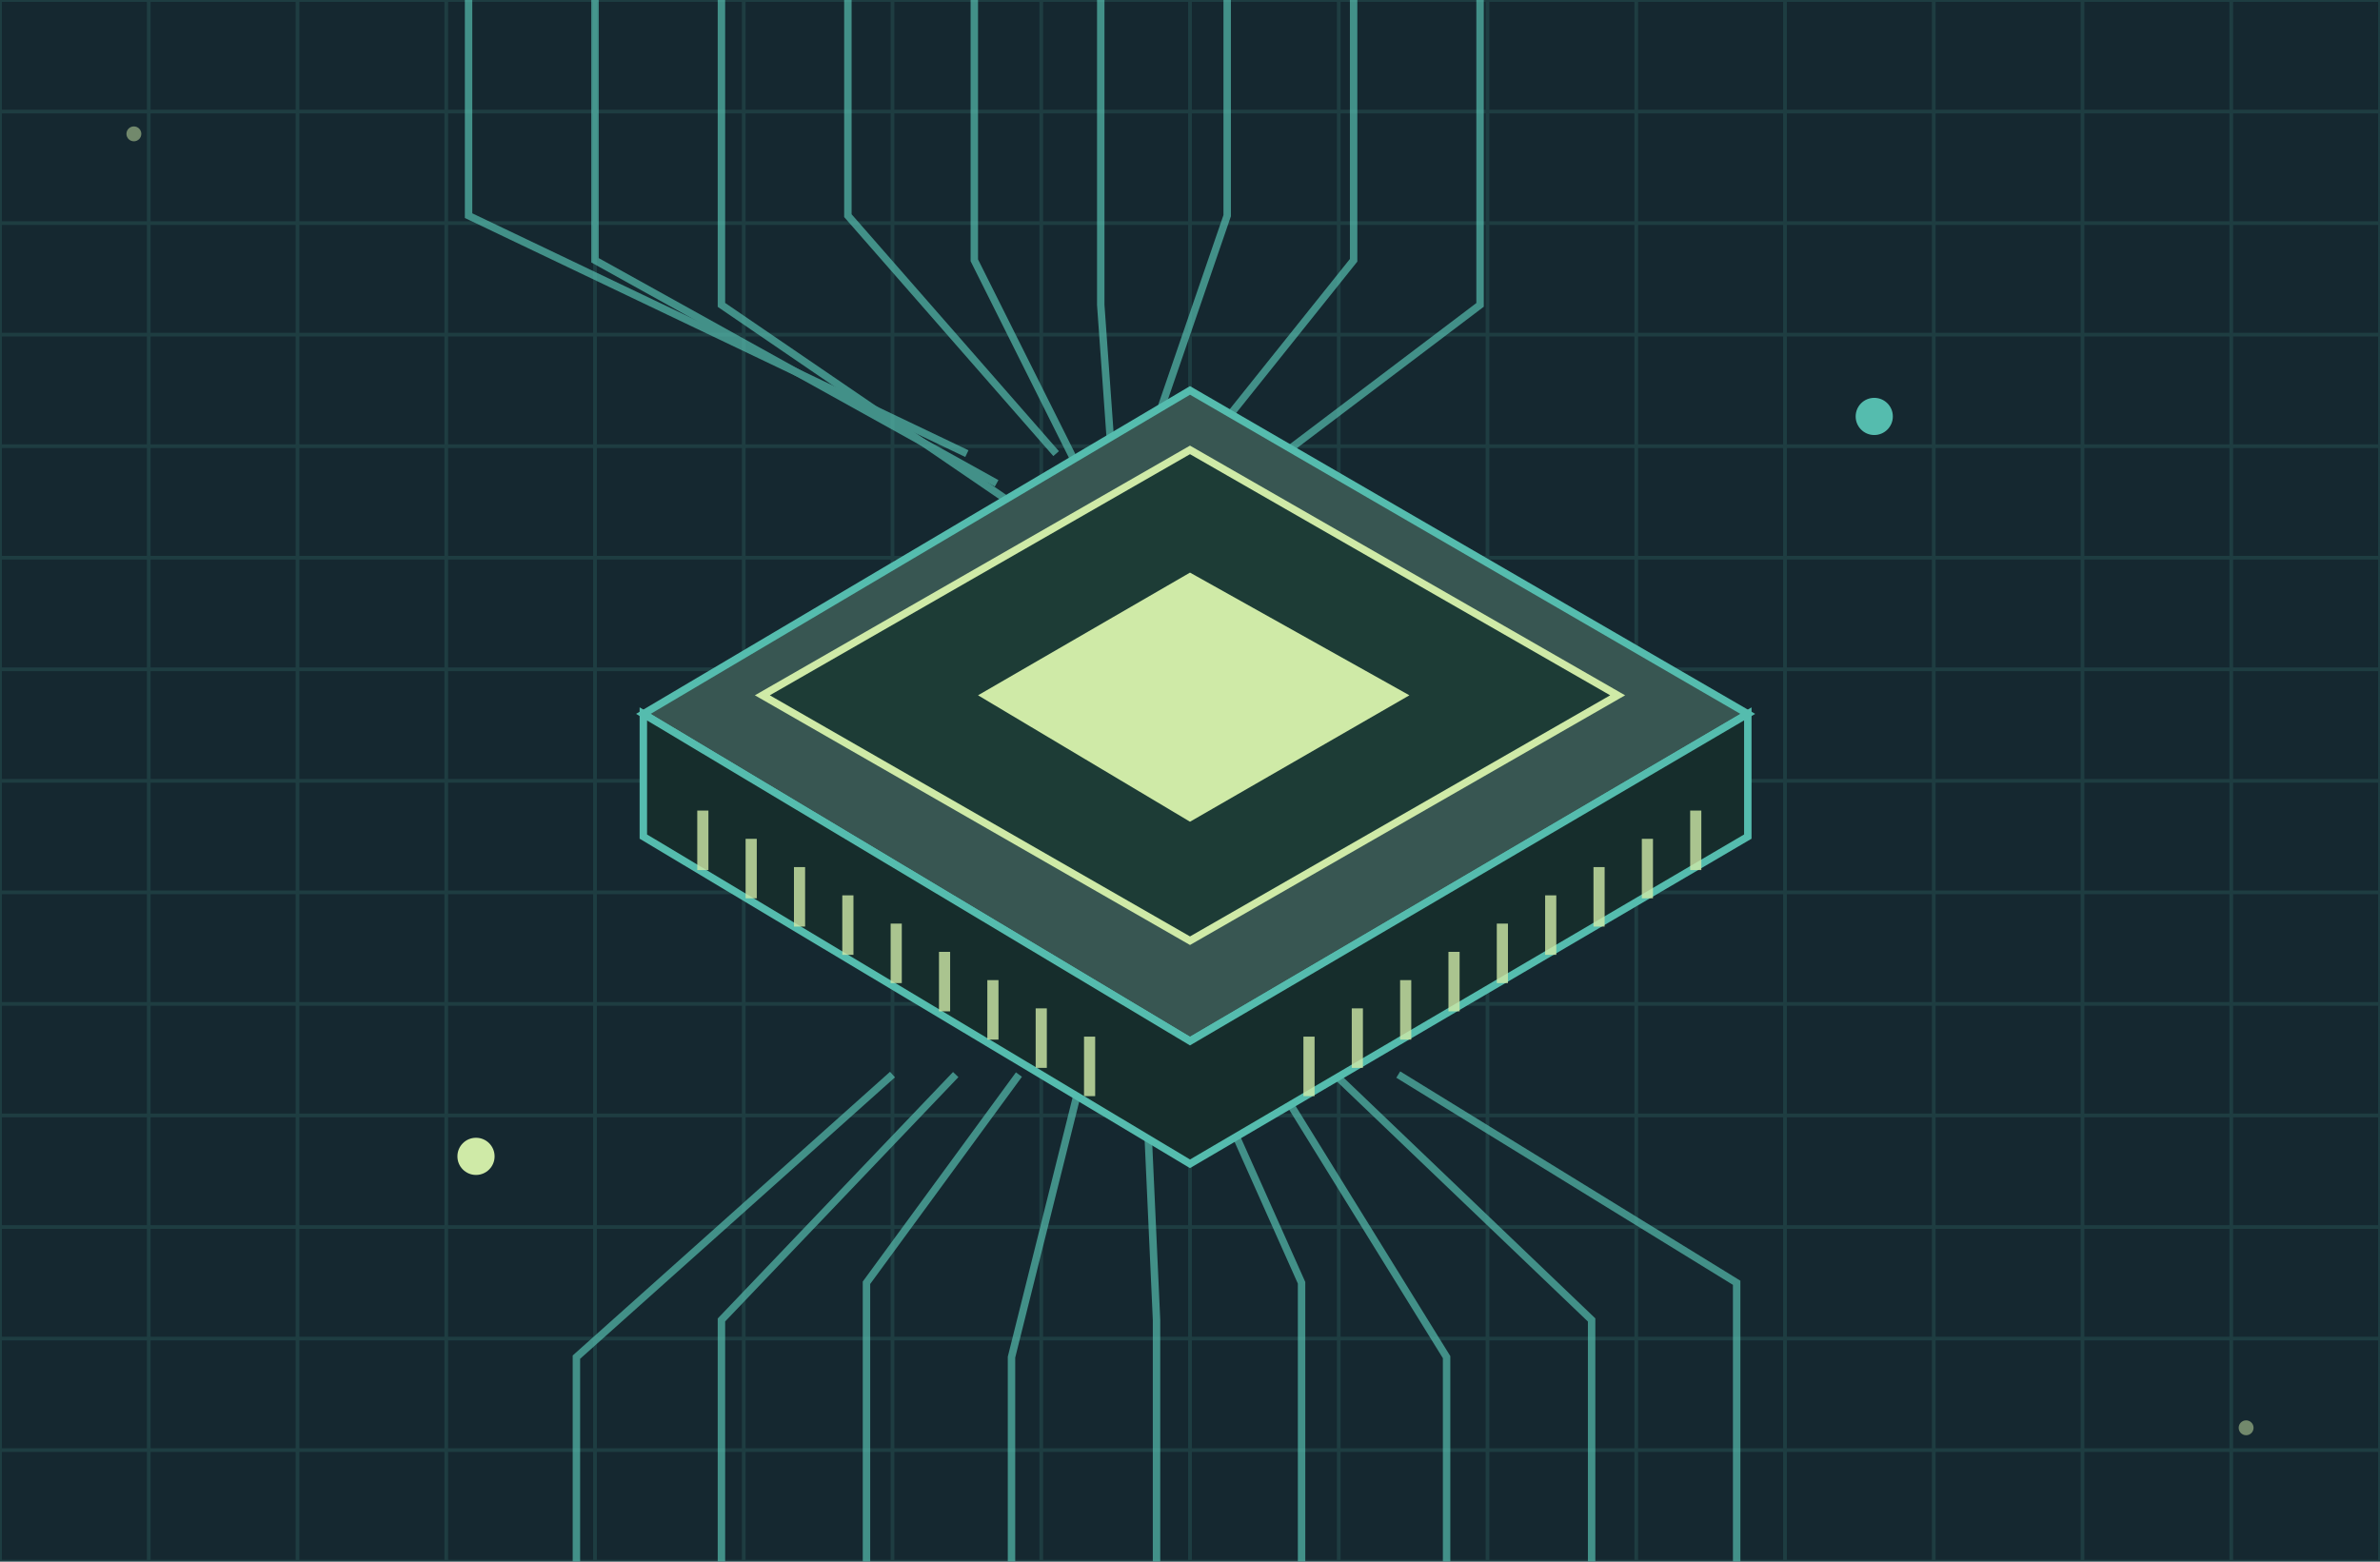
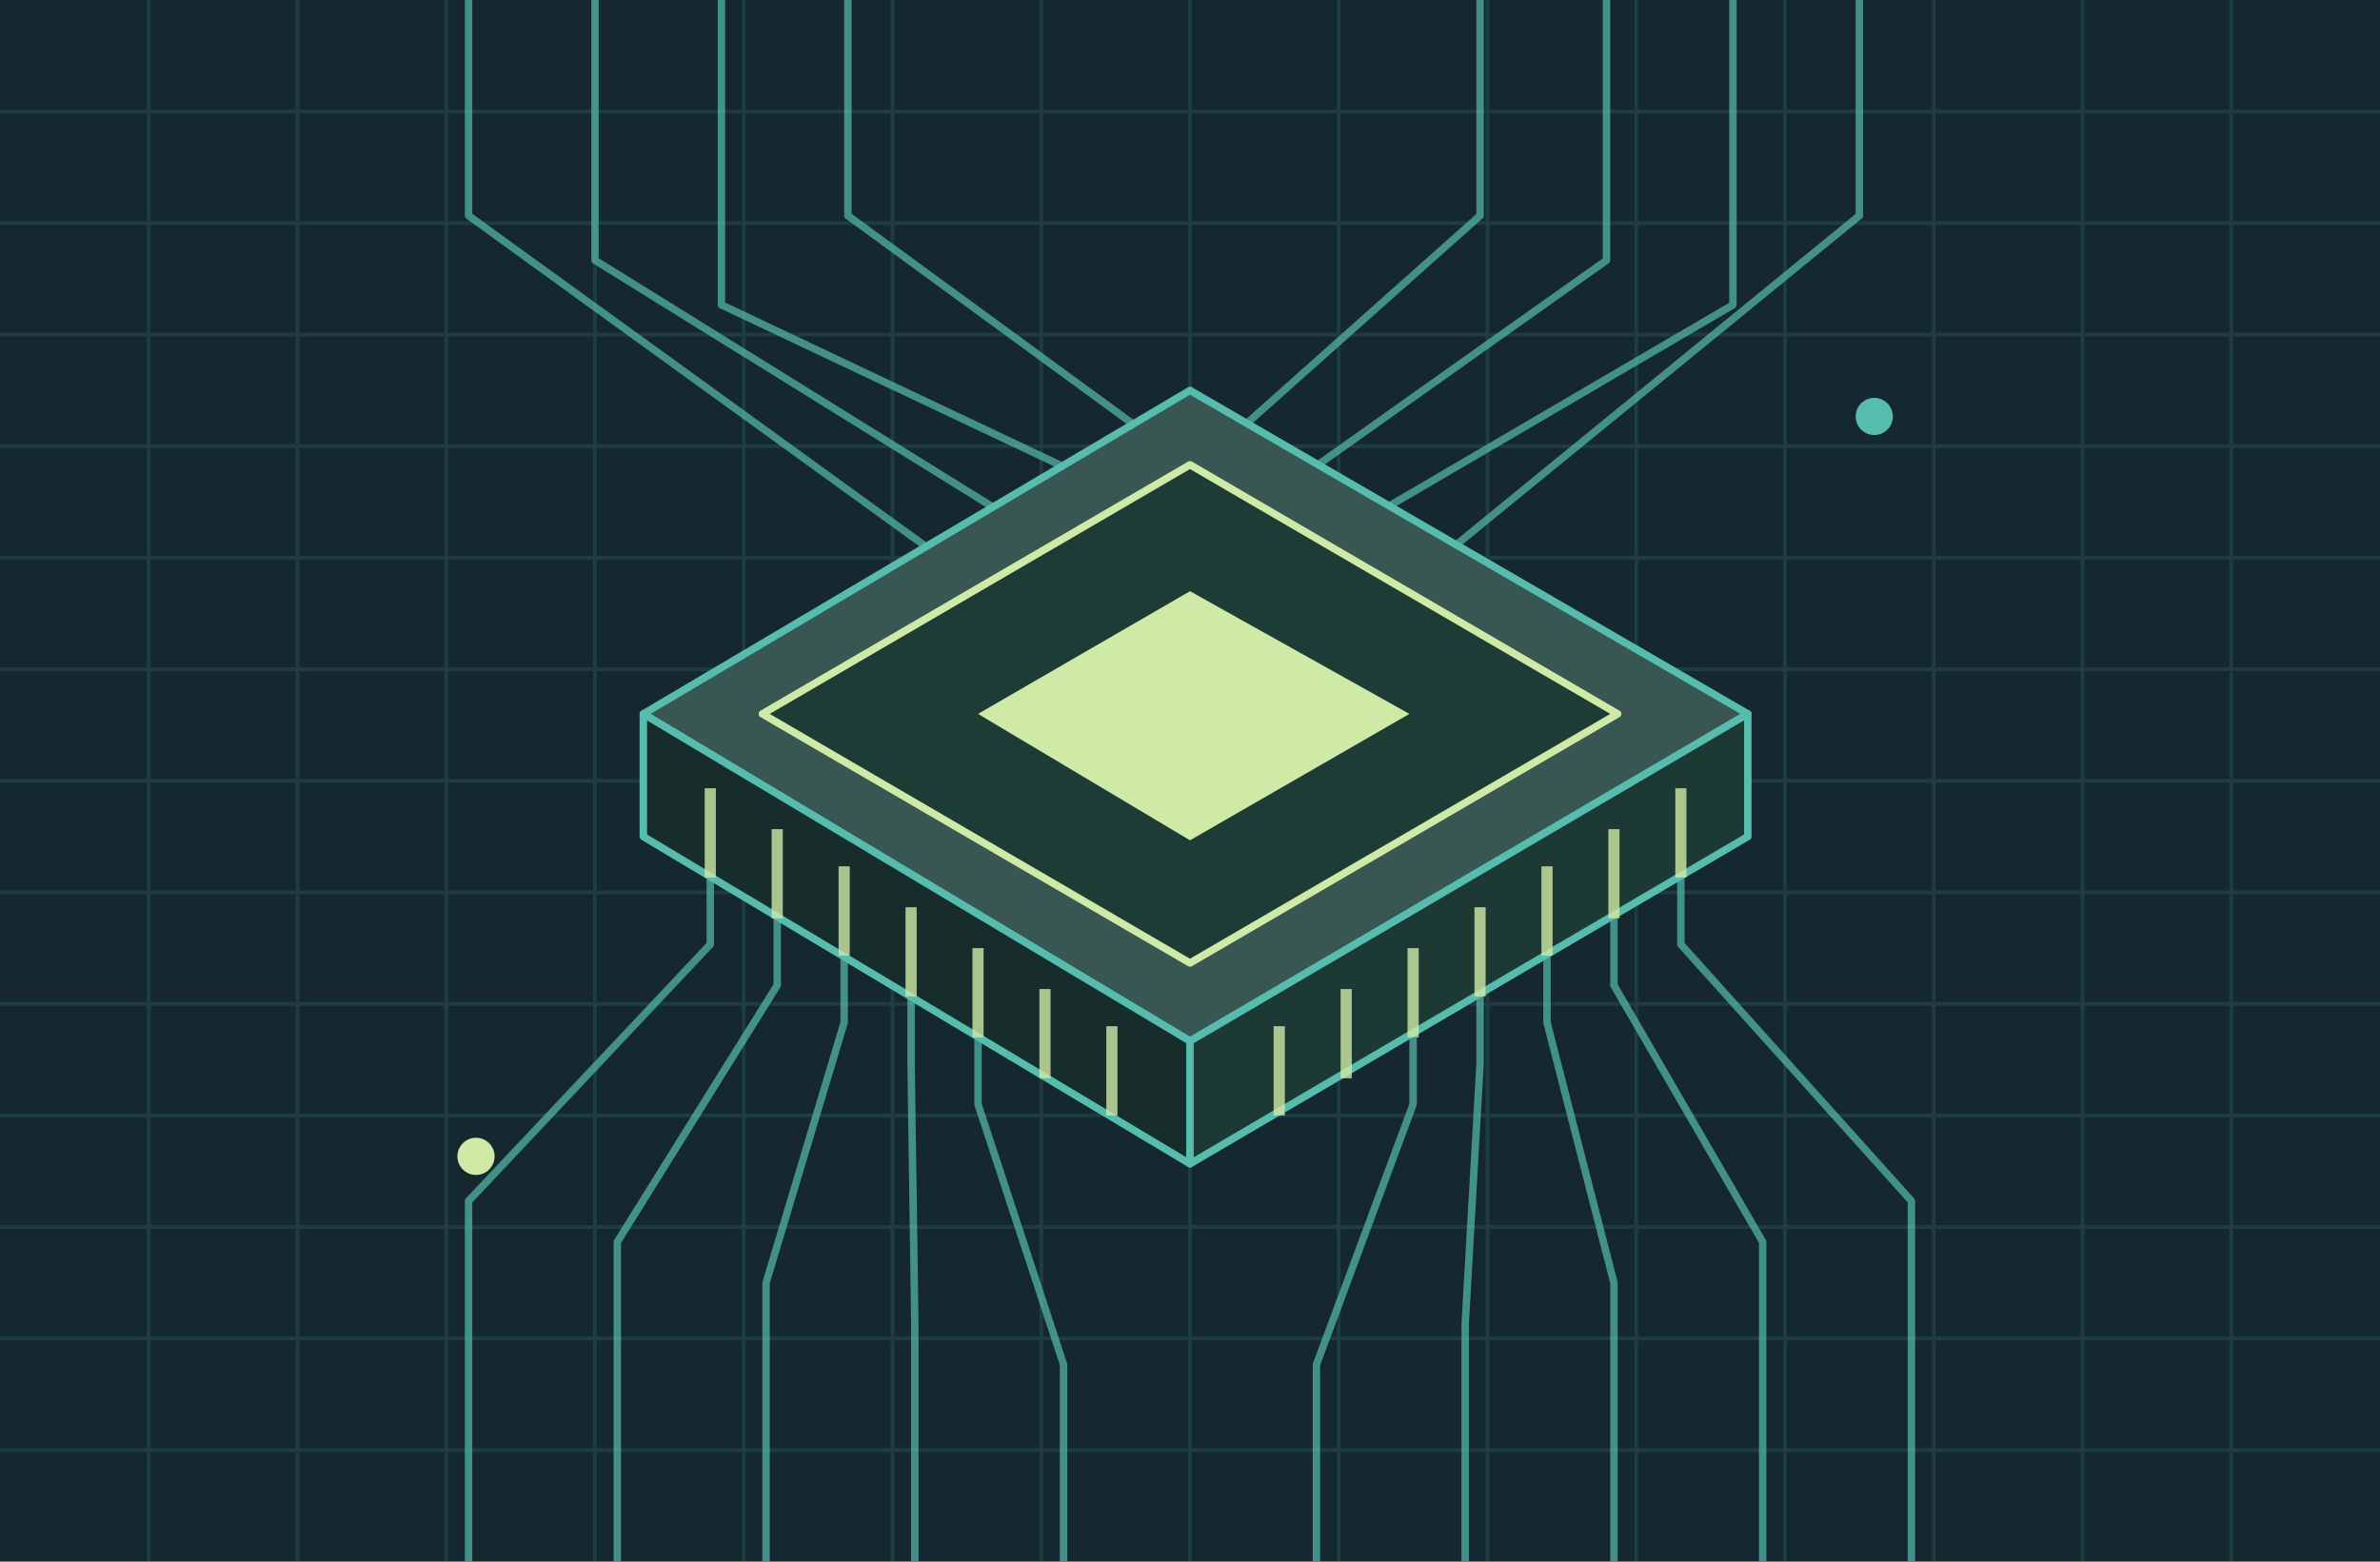
<svg xmlns="http://www.w3.org/2000/svg" viewBox="0 0 640 420" aria-hidden="true" preserveAspectRatio="xMidYMid slice">
  <rect width="640" height="420" fill="#152830" />
  <g stroke="#55bcae" stroke-width="1" opacity=".14">
-     <path d="M0 0V420 M0 0H640" />
-     <path d="M40 0V420 M0 30H640" />
-     <path d="M80 0V420 M0 60H640" />
-     <path d="M120 0V420 M0 90H640" />
-     <path d="M160 0V420 M0 120H640" />
-     <path d="M200 0V420 M0 150H640" />
-     <path d="M240 0V420 M0 180H640" />
-     <path d="M280 0V420 M0 210H640" />
-     <path d="M320 0V420 M0 240H640" />
-     <path d="M360 0V420 M0 270H640" />
-     <path d="M400 0V420 M0 300H640" />
-     <path d="M440 0V420 M0 330H640" />
-     <path d="M480 0V420 M0 360H640" />
-     <path d="M520 0V420 M0 390H640" />
-     <path d="M560 0V420 M0 420H640" />
-     <path d="M600 0V420 M0 450H640" />
-     <path d="M640 0V420 M0 480H640" />
+     <path d="M0 30H640M0 60H640M0 90H640M0 120H640M0 150H640M0 180H640M0 210H640M0 240H640M0 270H640M0 300H640M0 330H640M0 360H640M0 390H640M40 0V420M80 0V420M120 0V420M160 0V420M200 0V420M240 0V420M280 0V420M320 0V420M360 0V420M400 0V420M440 0V420M480 0V420M520 0V420M560 0V420M600 0V420" />
  </g>
-   <g>
-     <g stroke="#55bcae" fill="none" stroke-width="2" opacity=".7">
-       <path d="M126 0V58L260 122 M155 420V365L240 289" />
-       <path d="M160 0V70L268 130 M194 420V355L257 289" />
-       <path d="M194 0V82L276 138 M233 420V345L274 289" />
-       <path d="M228 0V58L284 122 M272 420V365L291 289" />
-       <path d="M262 0V70L292 130 M311 420V355L308 289" />
-       <path d="M296 0V82L300 138 M350 420V345L325 289" />
-       <path d="M330 0V58L308 122 M389 420V365L342 289" />
-       <path d="M364 0V70L316 130 M428 420V355L359 289" />
-       <path d="M398 0V82L324 138 M467 420V345L376 289" />
-     </g>
-     <path d="M173 192 320 105 470 192 320 280Z" fill="#385652" stroke="#55bcae" stroke-width="2" />
-     <path d="M173 192V225L320 313 470 225V192L320 280Z" fill="#162d2c" stroke="#55bcae" stroke-width="2" />
-     <path d="M205 187 320 121 435 187 320 253Z" fill="#1d3c36" stroke="#cfeaa7" stroke-width="2" />
-     <path d="M263 187 320 154 379 187 320 221Z" fill="#cfeaa7" />
-     <g stroke="#cfeaa7" opacity=".8" stroke-width="3">
-       <path d="M189 218v16 M456 218v16" />
-       <path d="M202 225.6v16 M443 225.6v16" />
-       <path d="M215 233.2v16 M430 233.2v16" />
-       <path d="M228 240.8v16 M417 240.8v16" />
-       <path d="M241 248.4v16 M404 248.4v16" />
-       <path d="M254 256v16 M391 256v16" />
-       <path d="M267 263.6v16 M378 263.6v16" />
-       <path d="M280 271.2v16 M365 271.2v16" />
-       <path d="M293 278.8v16 M352 278.8v16" />
-     </g>
-     <circle cx="128" cy="311" r="5" fill="#cfeaa7" />
-     <circle cx="504" cy="112" r="5" fill="#55bcae" />
+   <g data-layer="traces" fill="none" stroke="#55bcae" stroke-width="2" opacity=".7" stroke-linejoin="round">
+     <path d="M126 0V58L249 147M160 0V70L268 137M194 0V82L287 126M228 0V58L306 115M398 0V58L334 115M432 0V70L353 126M466 0V82L372 137M500 0V58L391 147" />
+     <path d="M191 236V254L126 323V420M209 247V265L166 334V420M227 257V275L206 345V420M245 268V286L246 356V420M263 279V297L286 367V420M452 236V254L514 323V420M434 247V265L474 334V420M416 257V275L434 345V420M398 268V286L394 356V420M380 279V297L354 367V420" />
  </g>
-   <g fill="#cfeaa7" opacity=".5">
-     <circle cx="36" cy="36" r="2" />
-     <circle cx="604" cy="384" r="2" />
+   <g data-layer="package" stroke="#55bcae" stroke-width="2" stroke-linejoin="round">
+     <path d="M173 192 320 105 470 192 320 280Z" fill="#385652" />
+     <path d="M173 192V225L320 313V280Z" fill="#162d2c" />
+     <path d="M320 280V313L470 225V192Z" fill="#1c3934" />
  </g>
+   <g data-layer="pad" stroke="#cfeaa7" stroke-width="2" stroke-linejoin="round">
+     <path d="M205 192 320 125 435 192 320 259Z" fill="#1d3c36" />
+     <path d="M263 192 320 159 379 192 320 226Z" stroke="none" fill="#cfeaa7" />
+   </g>
+   <g data-layer="pins" stroke="#cfeaa7" stroke-width="3" opacity=".8" stroke-linecap="butt">
+     <path d="M191 212V236M209 223V247M227 233V257M245 244V268M263 255V279M281 266V290M299 276V300M452 212V236M434 223V247M416 233V257M398 244V268M380 255V279M362 266V290M344 276V300" />
+   </g>
+   <circle cx="128" cy="311" r="5" fill="#cfeaa7" />
+   <circle cx="504" cy="112" r="5" fill="#55bcae" />
</svg>
